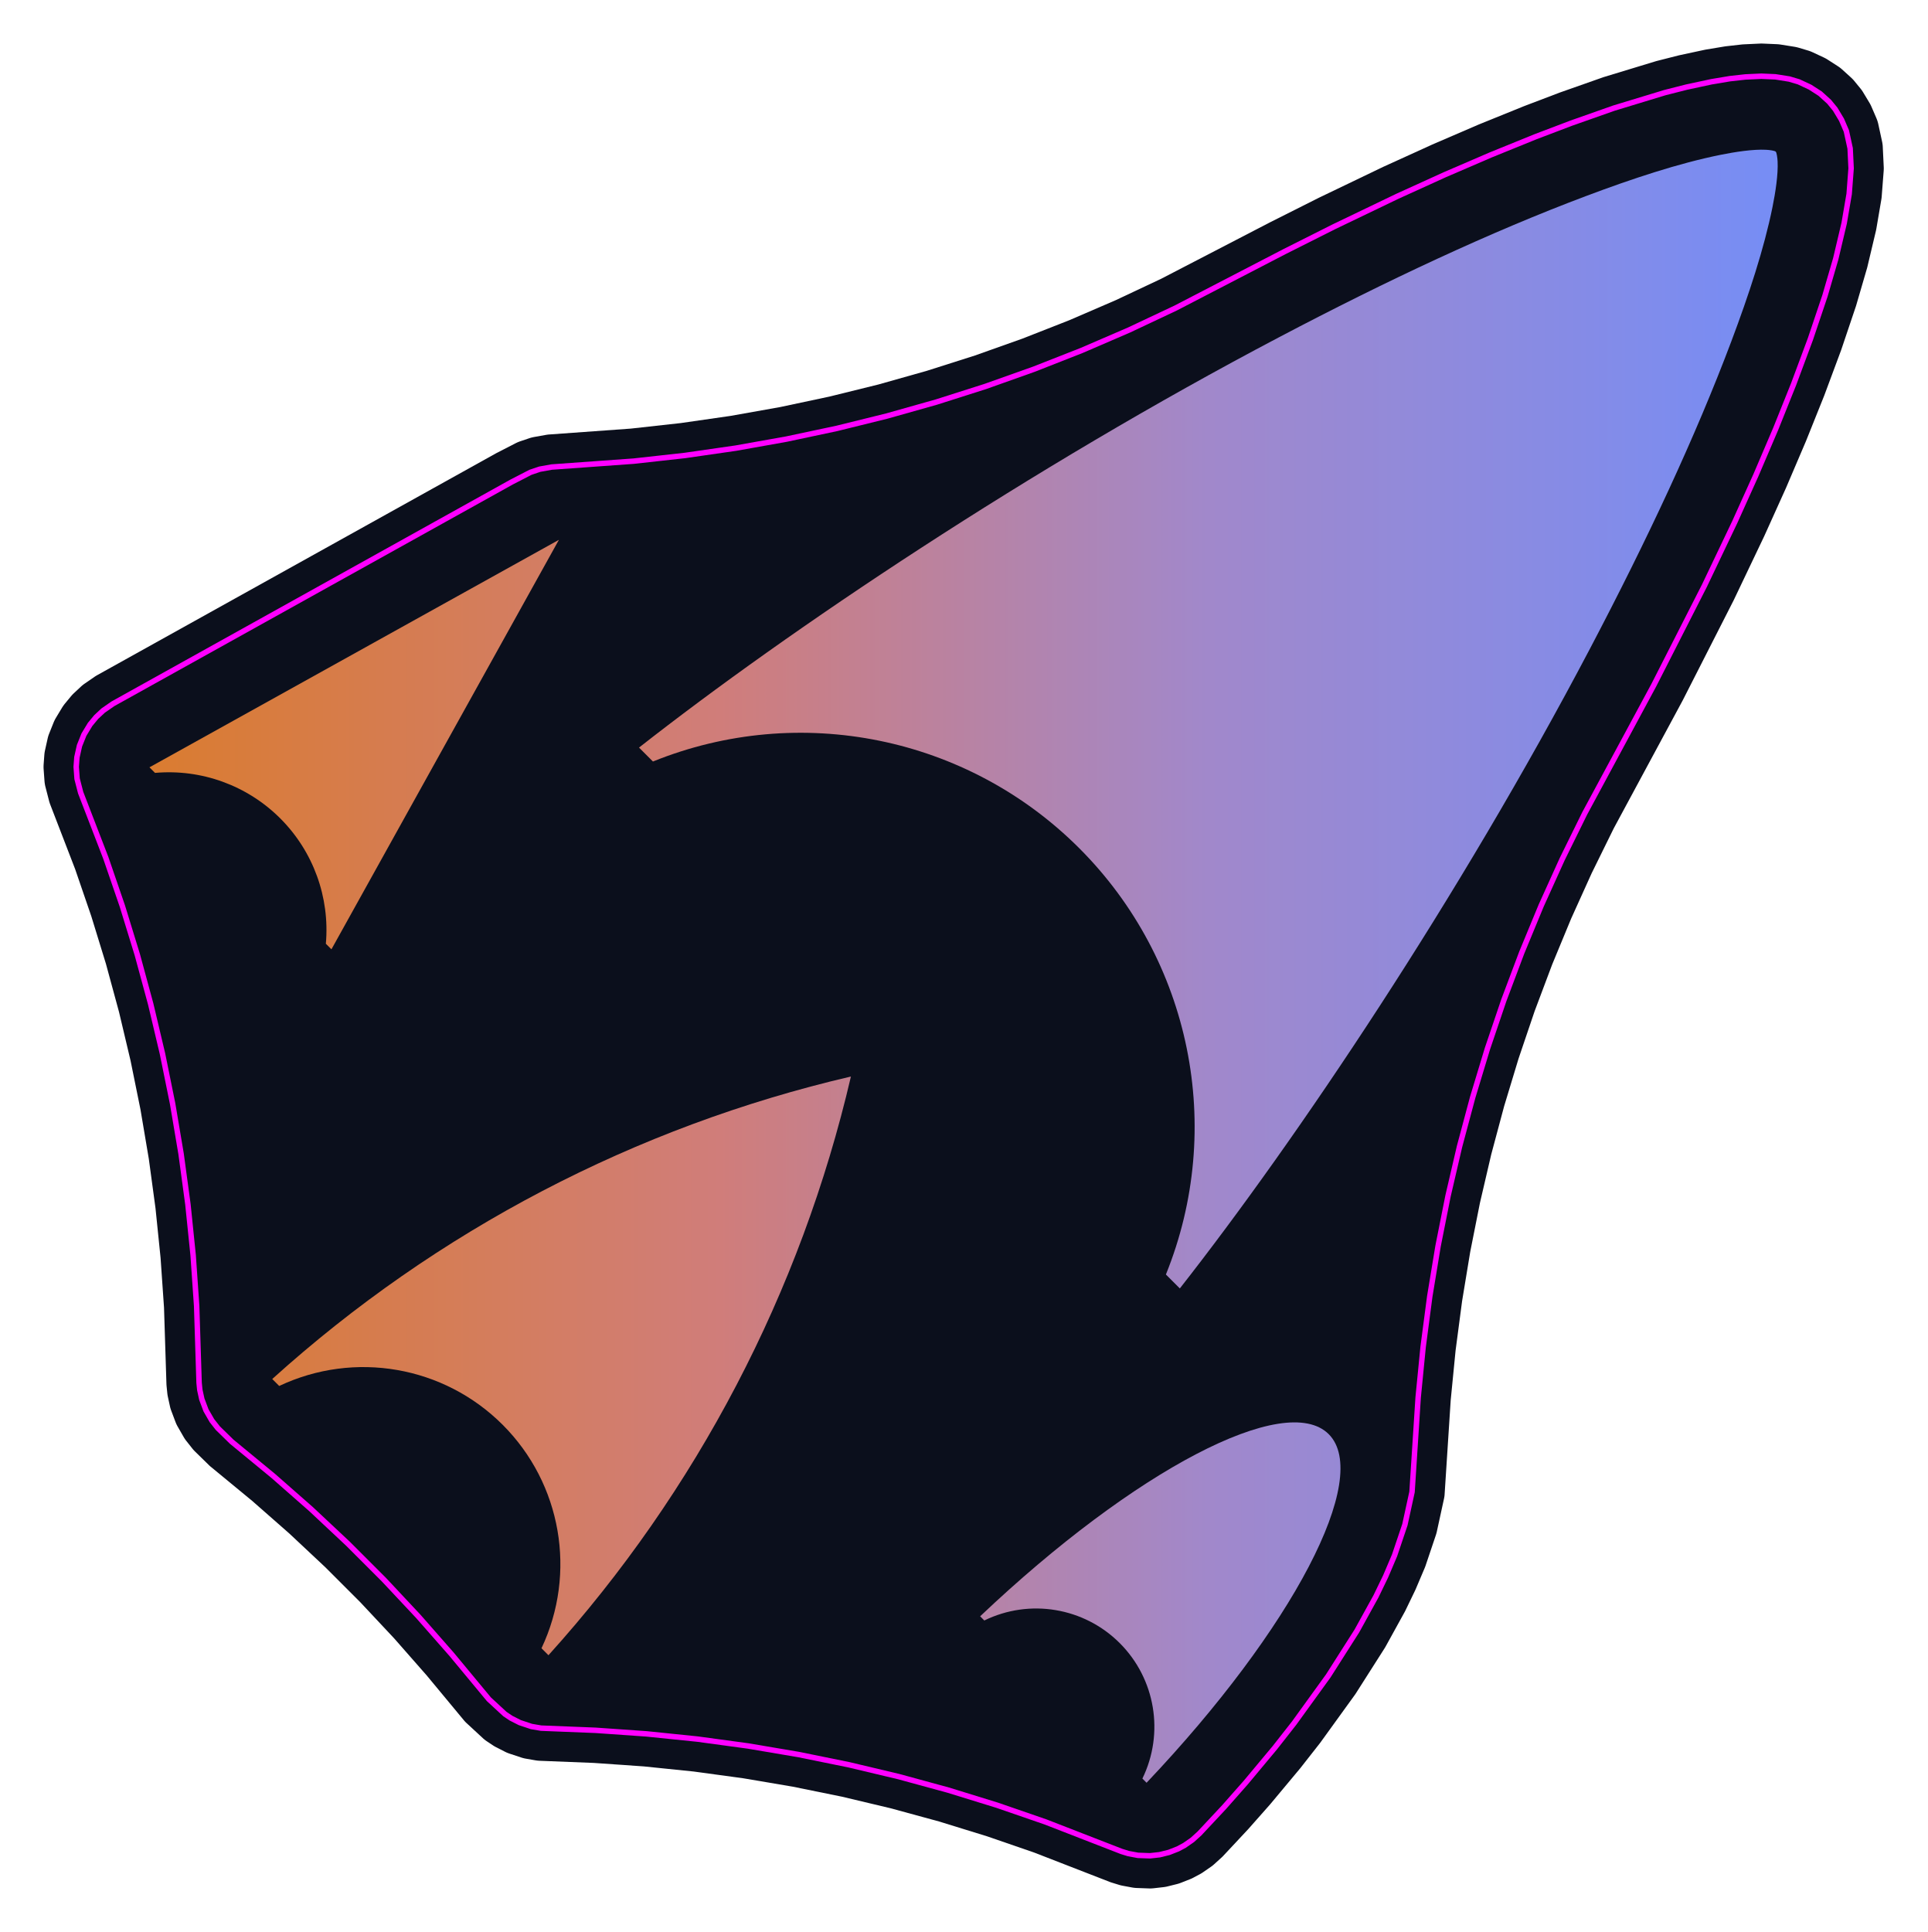
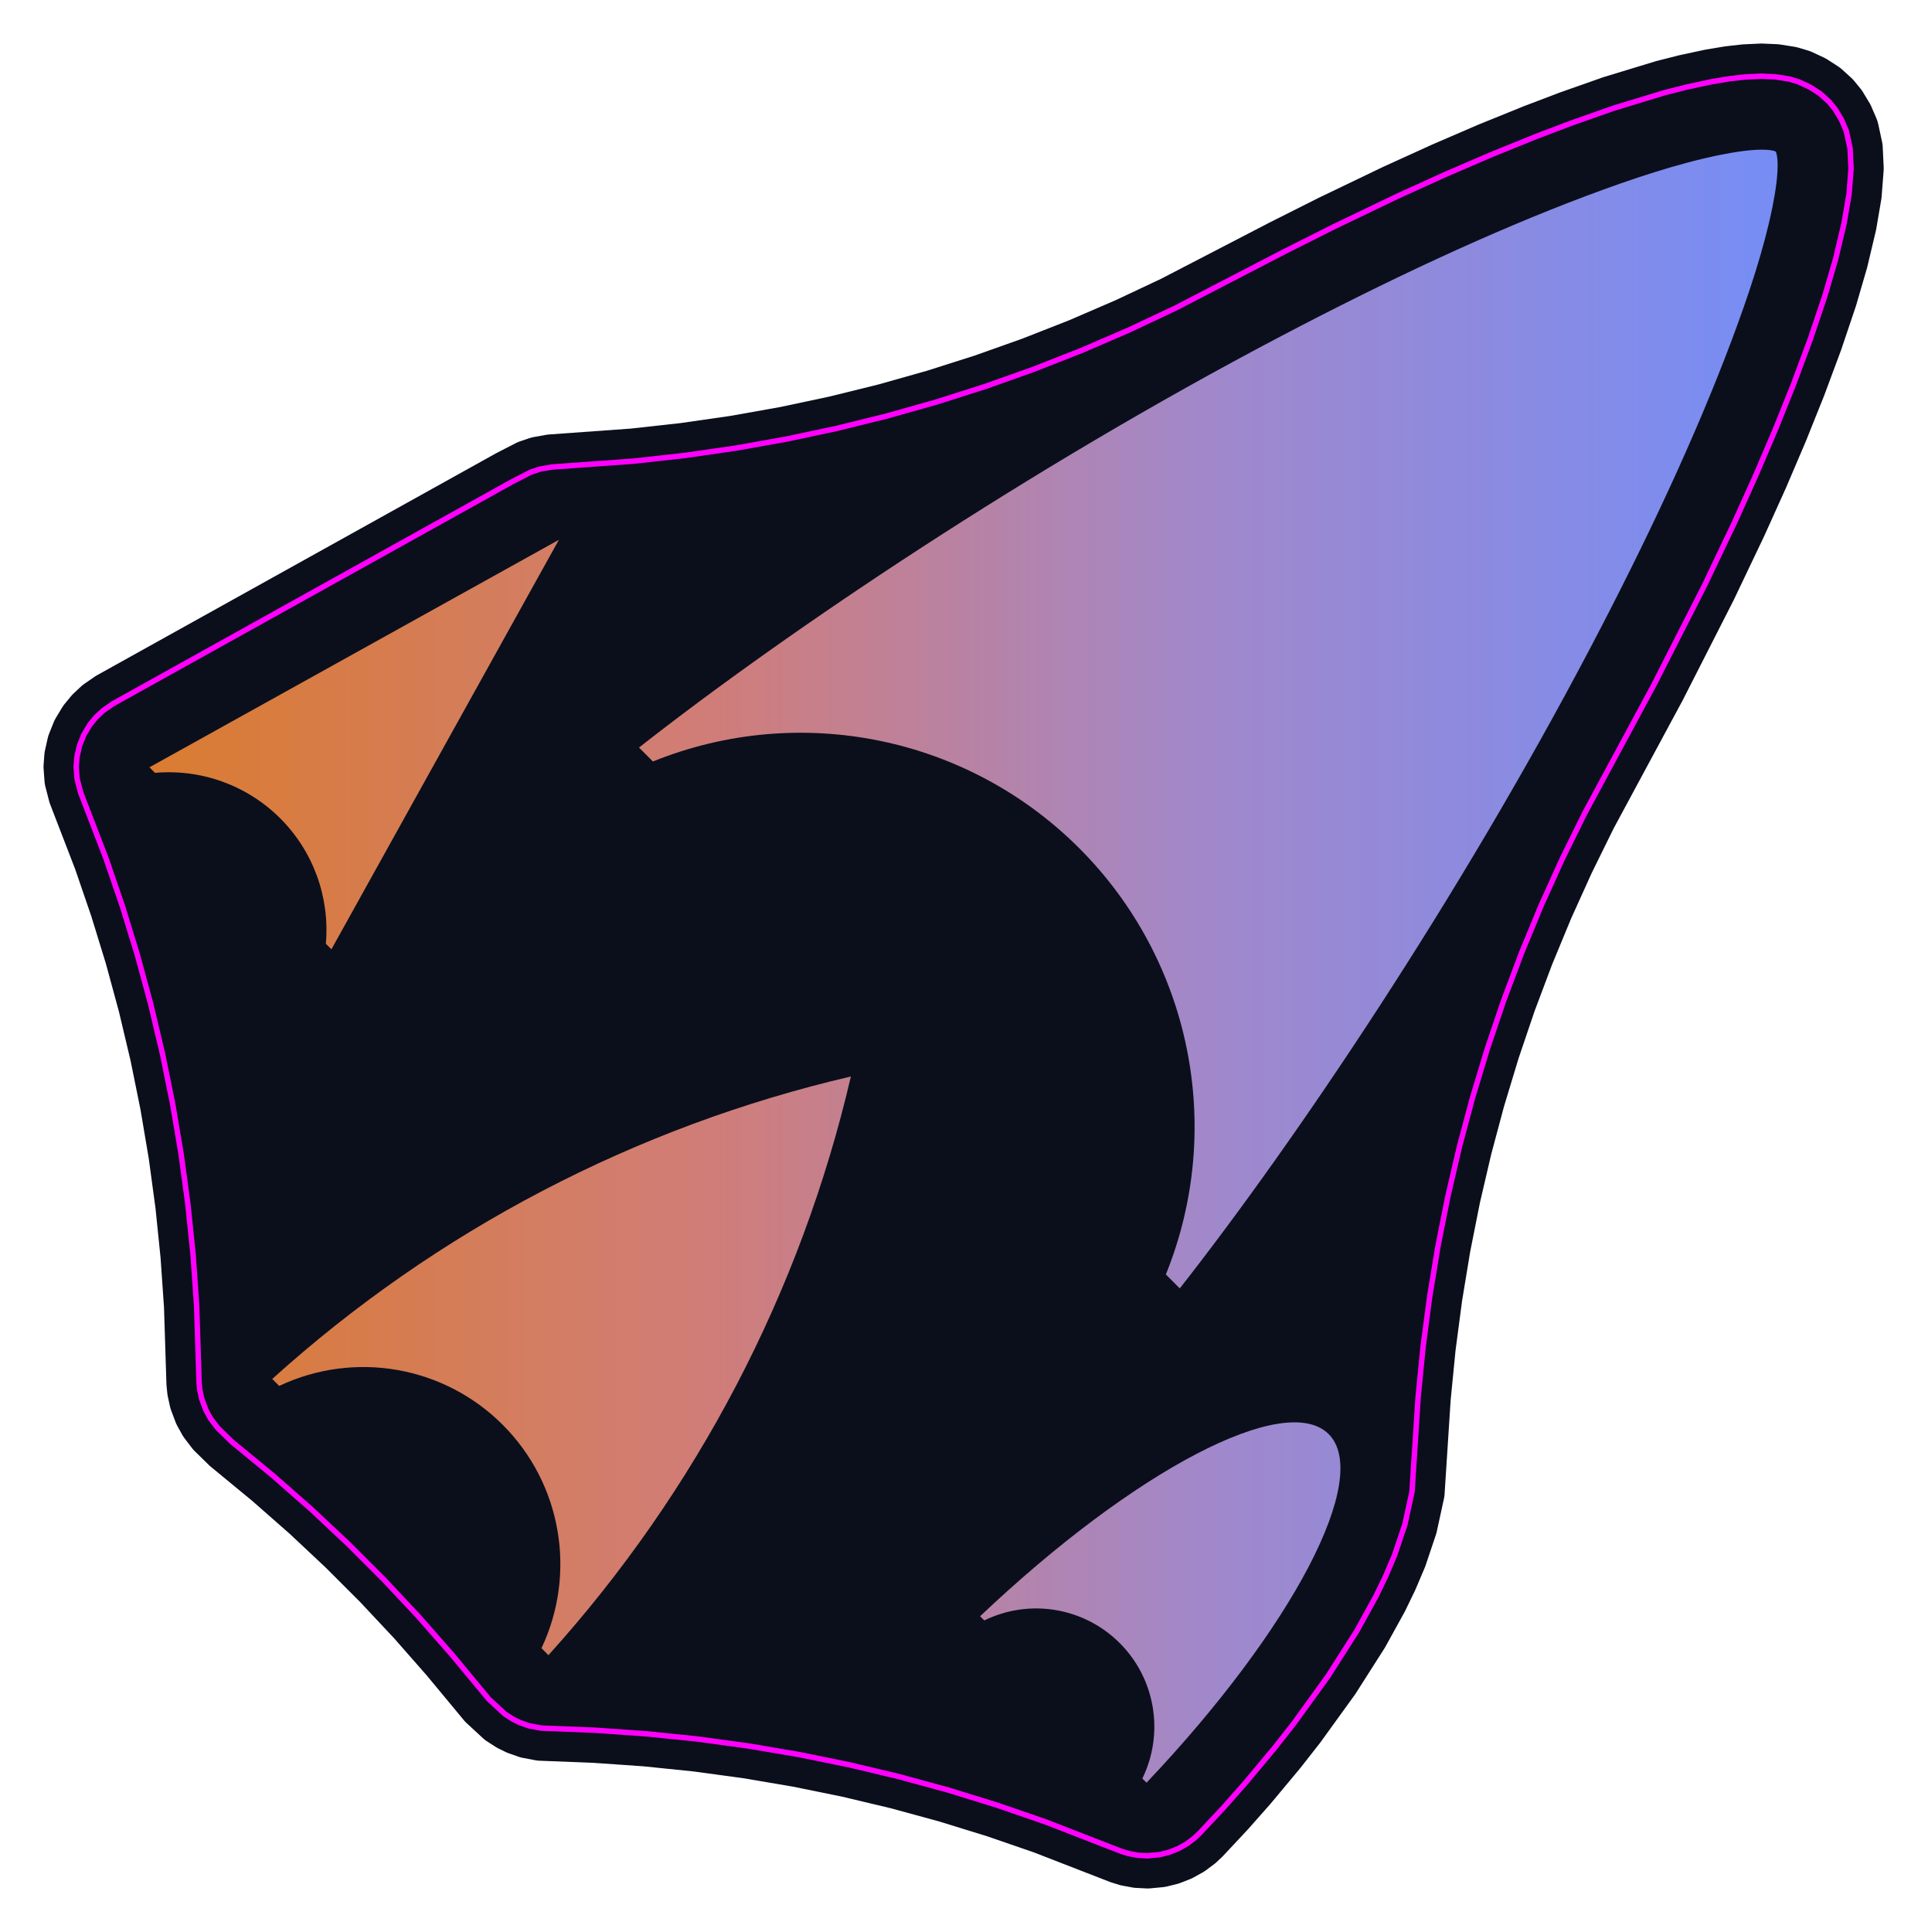
- <svg xmlns="http://www.w3.org/2000/svg" width="88.519mm" height="88.728mm" viewBox="0 0 88.519 88.728" version="1.1">
+ <svg xmlns="http://www.w3.org/2000/svg" width="88.519mm" height="88.731mm" viewBox="0 0 88.519 88.731" version="1.1">
  <defs id="defs">
    <linearGradient id="st-mg" gradientUnits="userSpaceOnUse" x1="0" y1="0" x2="199.422" y2="0">
      <stop offset="0.0" stop-color="#DA7C30" />
      <stop offset="0.35" stop-color="#D07D7A" />
      <stop offset="0.65" stop-color="#A188CB" />
      <stop offset="1.0" stop-color="#768DF5" />
    </linearGradient>
  </defs>
  <g id="layer-backing-print-includes-1-5-mm-bleed">
-     <path d="M4.459,31.01 L4.417,31.035 L4.376,31.06 L4.336,31.087 L3.885,31.398 L3.84,31.43 L3.797,31.464 L3.755,31.499 L3.714,31.536 L3.394,31.835 L3.359,31.869 L3.325,31.904 L3.292,31.94 L3.26,31.977 L2.981,32.315 L2.947,32.358 L2.915,32.402 L2.884,32.447 L2.854,32.493 L2.571,32.962 L2.547,33.004 L2.523,33.047 L2.502,33.091 L2.481,33.135 L2.462,33.18 L2.259,33.688 L2.241,33.734 L2.225,33.78 L2.211,33.826 L2.198,33.873 L2.187,33.921 L2.068,34.455 L2.057,34.509 L2.048,34.563 L2.041,34.618 L2.036,34.672 L2.004,35.109 L2.001,35.164 L2,35.219 L2.001,35.274 L2.004,35.328 L2.044,35.875 L2.049,35.928 L2.056,35.981 L2.065,36.034 L2.075,36.087 L2.088,36.139 L2.252,36.775 L2.263,36.817 L2.276,36.858 L2.289,36.899 L2.304,36.94 L3.449,39.909 L4.192,42.074 L4.866,44.266 L5.467,46.478 L5.996,48.709 L6.452,50.956 L6.834,53.217 L7.142,55.489 L7.375,57.77 L7.533,60.054 L7.644,63.556 L7.647,63.608 L7.651,63.659 L7.684,63.985 L7.691,64.041 L7.7,64.097 L7.711,64.153 L7.804,64.579 L7.816,64.633 L7.831,64.685 L7.847,64.737 L7.866,64.789 L8.058,65.299 L8.076,65.344 L8.095,65.389 L8.116,65.433 L8.138,65.476 L8.161,65.518 L8.433,65.991 L8.461,66.038 L8.491,66.084 L8.522,66.129 L8.555,66.172 L8.826,66.515 L8.856,66.552 L8.888,66.589 L8.921,66.624 L8.955,66.659 L9.592,67.282 L9.623,67.312 L9.655,67.341 L9.688,67.368 L11.578,68.925 L13.284,70.423 L14.94,71.975 L16.546,73.581 L18.098,75.237 L19.598,76.945 L21.299,78.996 L21.331,79.034 L21.365,79.071 L21.4,79.107 L21.436,79.141 L22.173,79.822 L22.208,79.854 L22.245,79.884 L22.282,79.914 L22.32,79.942 L22.359,79.969 L22.64,80.156 L22.677,80.18 L22.715,80.203 L22.753,80.224 L22.792,80.245 L23.193,80.449 L23.234,80.469 L23.275,80.488 L23.317,80.505 L23.359,80.521 L23.401,80.536 L23.936,80.713 L23.979,80.727 L24.022,80.739 L24.066,80.75 L24.11,80.76 L24.154,80.768 L24.599,80.845 L24.647,80.852 L24.696,80.858 L24.744,80.862 L24.793,80.865 L27.27,80.963 L29.569,81.123 L31.86,81.358 L34.141,81.669 L36.411,82.054 L38.667,82.513 L40.907,83.046 L43.128,83.652 L45.328,84.331 L47.5,85.08 L50.968,86.427 L51.018,86.446 L51.069,86.462 L51.387,86.56 L51.428,86.572 L51.47,86.583 L51.512,86.593 L51.555,86.602 L51.991,86.683 L52.034,86.69 L52.078,86.696 L52.122,86.701 L52.167,86.705 L52.211,86.707 L52.765,86.727 L52.809,86.728 L52.854,86.728 L52.898,86.726 L52.942,86.723 L52.986,86.719 L53.427,86.669 L53.476,86.663 L53.525,86.655 L53.573,86.646 L53.621,86.635 L54.052,86.528 L54.099,86.515 L54.146,86.501 L54.193,86.485 L54.239,86.468 L54.652,86.305 L54.692,86.289 L54.731,86.272 L54.77,86.253 L54.809,86.233 L55.102,86.077 L55.14,86.056 L55.177,86.034 L55.214,86.011 L55.25,85.987 L55.614,85.735 L55.655,85.706 L55.694,85.676 L55.732,85.645 L55.769,85.612 L56.097,85.314 L56.128,85.286 L56.157,85.257 L56.186,85.227 L57.32,84.014 L57.348,83.983 L58.334,82.867 L58.361,82.835 L59.706,81.223 L59.734,81.188 L60.618,80.061 L60.653,80.014 L62.222,77.843 L62.248,77.807 L62.272,77.77 L63.586,75.707 L63.611,75.667 L63.635,75.626 L64.512,74.035 L64.531,74 L64.549,73.964 L64.994,73.043 L65.024,72.976 L65.433,72.013 L65.454,71.96 L65.474,71.906 L65.948,70.498 L65.964,70.446 L65.979,70.393 L65.992,70.339 L66.319,68.838 L66.328,68.793 L66.336,68.749 L66.342,68.705 L66.347,68.66 L66.35,68.615 L66.629,64.302 L66.853,62.024 L67.152,59.753 L67.525,57.493 L67.971,55.247 L68.491,53.016 L69.083,50.803 L69.747,48.611 L70.482,46.442 L71.288,44.298 L72.163,42.182 L73.107,40.095 L74.117,38.043 L77.277,32.179 L77.293,32.148 L79.621,27.575 L79.638,27.54 L81.026,24.629 L81.039,24.601 L82.01,22.449 L82.023,22.421 L82.935,20.284 L82.948,20.253 L83.77,18.203 L83.784,18.168 L84.554,16.098 L84.57,16.053 L85.24,14.064 L85.258,14.005 L85.752,12.31 L85.762,12.273 L85.771,12.236 L86.16,10.596 L86.17,10.549 L86.179,10.502 L86.407,9.162 L86.414,9.116 L86.42,9.07 L86.424,9.025 L86.515,7.846 L86.517,7.799 L86.519,7.753 L86.519,7.706 L86.517,7.659 L86.473,6.743 L86.47,6.693 L86.465,6.644 L86.458,6.594 L86.45,6.545 L86.44,6.496 L86.267,5.697 L86.256,5.65 L86.243,5.604 L86.229,5.558 L86.214,5.513 L86.197,5.468 L86.179,5.423 L85.956,4.906 L85.935,4.859 L85.913,4.814 L85.889,4.769 L85.864,4.725 L85.573,4.242 L85.544,4.196 L85.514,4.151 L85.482,4.107 L85.448,4.064 L85.167,3.721 L85.139,3.687 L85.109,3.654 L85.078,3.622 L85.047,3.591 L85.015,3.561 L84.605,3.189 L84.568,3.157 L84.53,3.125 L84.491,3.096 L84.451,3.067 L84.41,3.04 L83.944,2.74 L83.902,2.713 L83.858,2.688 L83.813,2.664 L83.768,2.642 L83.25,2.4 L83.21,2.382 L83.169,2.365 L83.127,2.349 L83.085,2.334 L83.043,2.321 L82.611,2.192 L82.563,2.179 L82.515,2.167 L82.467,2.157 L82.418,2.148 L81.778,2.046 L81.736,2.04 L81.693,2.035 L81.65,2.032 L81.607,2.029 L80.959,2.001 L80.914,2 L80.869,2 L80.824,2.002 L80.094,2.036 L80.046,2.039 L79.998,2.043 L79.287,2.123 L79.247,2.128 L79.207,2.134 L78.363,2.274 L78.295,2.287 L77.149,2.533 L77.093,2.546 L76.093,2.8 L76.027,2.819 L73.686,3.531 L73.624,3.551 L71.669,4.24 L71.635,4.252 L70,4.874 L69.97,4.886 L67.912,5.72 L67.882,5.733 L65.759,6.648 L65.732,6.661 L63.553,7.652 L63.525,7.665 L60.606,9.067 L60.581,9.079 L58.324,10.214 L58.307,10.223 L53.327,12.805 L51.237,13.789 L49.112,14.706 L46.957,15.552 L44.777,16.327 L42.571,17.029 L40.344,17.658 L38.097,18.213 L35.834,18.694 L33.555,19.1 L31.264,19.43 L28.968,19.684 L25.233,19.953 L25.181,19.957 L25.129,19.964 L25.077,19.972 L24.527,20.07 L24.483,20.079 L24.439,20.089 L24.396,20.1 L24.353,20.112 L24.31,20.126 L23.886,20.269 L23.844,20.284 L23.802,20.301 L23.761,20.318 L23.72,20.337 L23.68,20.357 L22.808,20.805 L22.765,20.828 L4.459,31.01 Z" fill="#0B0F1C" />
+     <path d="M4.459,31.01 L4.417,31.035 L4.376,31.06 L4.336,31.087 L3.885,31.398 L3.84,31.43 L3.797,31.464 L3.755,31.499 L3.714,31.536 L3.394,31.835 L3.359,31.869 L3.325,31.904 L3.292,31.94 L3.26,31.977 L2.981,32.315 L2.947,32.358 L2.915,32.402 L2.884,32.447 L2.854,32.493 L2.571,32.962 L2.547,33.004 L2.523,33.047 L2.502,33.091 L2.481,33.135 L2.462,33.18 L2.259,33.688 L2.241,33.734 L2.225,33.78 L2.211,33.826 L2.198,33.873 L2.187,33.921 L2.068,34.455 L2.057,34.509 L2.048,34.563 L2.041,34.618 L2.036,34.672 L2.004,35.109 L2.001,35.164 L2,35.219 L2.001,35.274 L2.004,35.328 L2.044,35.875 L2.049,35.928 L2.056,35.981 L2.065,36.034 L2.075,36.087 L2.088,36.139 L2.252,36.775 L2.263,36.817 L2.276,36.858 L2.289,36.899 L2.304,36.94 L3.449,39.909 L4.192,42.074 L4.866,44.266 L5.467,46.478 L5.996,48.709 L6.452,50.956 L6.834,53.217 L7.142,55.489 L7.375,57.77 L7.533,60.054 L7.644,63.556 L7.647,63.608 L7.651,63.659 L7.684,63.985 L7.691,64.041 L7.7,64.097 L7.711,64.153 L7.804,64.579 L7.816,64.633 L7.831,64.685 L7.847,64.737 L7.866,64.789 L8.058,65.299 L8.078,65.35 L8.1,65.4 L8.124,65.449 L8.149,65.497 L8.361,65.879 L8.388,65.927 L8.417,65.973 L8.448,66.018 L8.48,66.062 L8.811,66.496 L8.844,66.538 L8.88,66.58 L8.916,66.62 L8.955,66.659 L9.592,67.282 L9.623,67.312 L9.655,67.341 L9.688,67.368 L11.578,68.925 L13.284,70.423 L14.94,71.975 L16.546,73.581 L18.098,75.237 L19.598,76.945 L21.299,78.996 L21.331,79.034 L21.365,79.071 L21.4,79.107 L21.436,79.141 L22.173,79.822 L22.212,79.857 L22.253,79.891 L22.294,79.923 L22.337,79.953 L22.38,79.982 L22.759,80.226 L22.796,80.249 L22.834,80.271 L22.873,80.292 L22.912,80.312 L23.216,80.46 L23.256,80.479 L23.296,80.496 L23.336,80.513 L23.378,80.528 L23.803,80.677 L23.846,80.691 L23.889,80.704 L23.932,80.716 L23.976,80.726 L24.021,80.735 L24.574,80.84 L24.617,80.848 L24.661,80.854 L24.705,80.859 L24.749,80.863 L24.793,80.865 L27.27,80.963 L29.569,81.123 L31.86,81.358 L34.141,81.669 L36.411,82.054 L38.667,82.513 L40.907,83.046 L43.128,83.652 L45.328,84.331 L47.5,85.08 L50.968,86.427 L51.018,86.446 L51.069,86.462 L51.387,86.56 L51.428,86.572 L51.47,86.583 L51.512,86.593 L51.555,86.602 L51.991,86.683 L52.039,86.691 L52.088,86.698 L52.137,86.703 L52.186,86.706 L52.629,86.729 L52.674,86.731 L52.718,86.731 L52.762,86.73 L52.807,86.728 L52.851,86.725 L53.403,86.672 L53.447,86.667 L53.491,86.661 L53.534,86.653 L53.578,86.645 L53.621,86.635 L54.052,86.528 L54.099,86.515 L54.146,86.501 L54.193,86.485 L54.239,86.468 L54.652,86.305 L54.698,86.287 L54.743,86.266 L54.787,86.245 L54.83,86.221 L55.218,86.006 L55.261,85.982 L55.303,85.956 L55.344,85.928 L55.384,85.9 L55.74,85.635 L55.775,85.609 L55.808,85.582 L55.841,85.554 L55.873,85.525 L56.116,85.297 L56.151,85.263 L56.186,85.227 L57.32,84.014 L57.348,83.983 L58.334,82.867 L58.361,82.835 L59.706,81.223 L59.734,81.188 L60.618,80.061 L60.653,80.014 L62.222,77.843 L62.248,77.807 L62.272,77.77 L63.586,75.707 L63.611,75.667 L63.635,75.626 L64.512,74.035 L64.531,74 L64.549,73.964 L64.994,73.043 L65.024,72.976 L65.433,72.013 L65.454,71.96 L65.474,71.906 L65.948,70.498 L65.964,70.446 L65.979,70.393 L65.992,70.339 L66.319,68.838 L66.328,68.793 L66.336,68.749 L66.342,68.705 L66.347,68.66 L66.35,68.615 L66.629,64.302 L66.853,62.024 L67.152,59.753 L67.525,57.493 L67.971,55.247 L68.491,53.016 L69.083,50.803 L69.747,48.611 L70.482,46.442 L71.288,44.298 L72.163,42.182 L73.107,40.095 L74.117,38.043 L77.277,32.179 L77.293,32.148 L79.621,27.575 L79.638,27.54 L81.026,24.629 L81.039,24.601 L82.01,22.449 L82.023,22.421 L82.935,20.284 L82.948,20.253 L83.77,18.203 L83.784,18.168 L84.554,16.098 L84.57,16.053 L85.24,14.064 L85.258,14.005 L85.752,12.31 L85.762,12.273 L85.771,12.236 L86.16,10.596 L86.17,10.549 L86.179,10.502 L86.407,9.162 L86.414,9.116 L86.42,9.07 L86.424,9.025 L86.515,7.846 L86.517,7.799 L86.519,7.753 L86.519,7.706 L86.517,7.659 L86.473,6.743 L86.47,6.693 L86.465,6.644 L86.458,6.594 L86.45,6.545 L86.44,6.496 L86.267,5.697 L86.256,5.65 L86.243,5.604 L86.229,5.558 L86.214,5.513 L86.197,5.468 L86.179,5.423 L85.956,4.906 L85.935,4.859 L85.913,4.814 L85.889,4.769 L85.864,4.725 L85.573,4.242 L85.544,4.196 L85.514,4.151 L85.482,4.107 L85.448,4.064 L85.167,3.721 L85.139,3.687 L85.109,3.654 L85.078,3.622 L85.047,3.591 L85.015,3.561 L84.605,3.189 L84.568,3.157 L84.53,3.125 L84.491,3.096 L84.451,3.067 L84.41,3.04 L83.944,2.74 L83.902,2.713 L83.858,2.688 L83.813,2.664 L83.768,2.642 L83.25,2.4 L83.21,2.382 L83.169,2.365 L83.127,2.349 L83.085,2.334 L83.043,2.321 L82.611,2.192 L82.563,2.179 L82.515,2.167 L82.467,2.157 L82.418,2.148 L81.778,2.046 L81.736,2.04 L81.693,2.035 L81.65,2.032 L81.607,2.029 L80.959,2.001 L80.914,2 L80.869,2 L80.824,2.002 L80.094,2.036 L80.046,2.039 L79.998,2.043 L79.287,2.123 L79.247,2.128 L79.207,2.134 L78.363,2.274 L78.295,2.287 L77.149,2.533 L77.093,2.546 L76.093,2.8 L76.027,2.819 L73.686,3.531 L73.624,3.551 L71.669,4.24 L71.635,4.252 L70,4.874 L69.97,4.886 L67.912,5.72 L67.882,5.733 L65.759,6.648 L65.732,6.661 L63.553,7.652 L63.525,7.665 L60.606,9.067 L60.581,9.079 L58.324,10.214 L58.307,10.223 L53.327,12.805 L51.237,13.789 L49.112,14.706 L46.957,15.552 L44.777,16.327 L42.571,17.029 L40.344,17.658 L38.097,18.213 L35.834,18.694 L33.555,19.1 L31.264,19.43 L28.968,19.684 L25.233,19.953 L25.181,19.957 L25.129,19.964 L25.077,19.972 L24.527,20.07 L24.483,20.079 L24.439,20.089 L24.396,20.1 L24.353,20.112 L24.31,20.126 L23.886,20.269 L23.844,20.284 L23.802,20.301 L23.761,20.318 L23.72,20.337 L23.68,20.357 L22.808,20.805 L22.765,20.828 L4.459,31.01 Z" fill="#0B0F1C" />
  </g>
  <g id="layer-art">
    <g transform="translate(6.864 6.874) scale(0.375)">
      <path fill="url(#st-mg)" d="M85.914,113.508 A159.848,159.848 0 0 1 48.869,184.382 L48.016,183.529 A24.128,24.128 0 0 0 15.893,151.406 L15.04,150.553 A159.848,159.848 0 0 1 85.914,113.508 Z" />
      <path fill="url(#st-mg)" d="M50.149,47.781 L22.289,97.93 L21.606,97.248 A19.302,19.302 0 0 0 0.682,76.324 L0,75.642 L50.149,47.781 Z" />
      <path fill="url(#st-mg)" d="M144.432,157.307 A14.477,50.669 45 0 1 122.124,200 L121.612,199.488 A14.477,14.477 0 0 0 102.251,180.127 L101.74,179.615 A14.477,50.669 45 0 1 144.432,157.307 Z" />
      <path fill="url(#st-mg)" d="M199.181,0.241 C199.298,0.359 199.385,0.959 199.41,1.426 C199.492,3.027 199.147,5.238 198.788,7.014 C197.757,12.117 195.885,17.78 193.745,23.469 C189.367,35.111 183.456,47.753 176.438,61.098 C160.383,91.625 140.597,121.106 126.198,139.461 L124.492,137.755 A48.256,48.256 0 0 0 61.667,74.93 L59.961,73.224 C78.316,58.825 107.797,39.039 138.324,22.984 C151.669,15.965 164.31,10.055 175.953,5.676 C181.642,3.537 187.305,1.665 192.407,0.634 C194.184,0.275 196.395,-0.07 197.996,0.012 C198.463,0.036 199.063,0.124 199.181,0.241 Z" />
    </g>
  </g>
  <g id="layer-CutContour">
-     <path id="CutContour" d="M5.188,32.321 L4.738,32.633 L4.417,32.932 L4.138,33.27 L3.855,33.738 L3.651,34.247 L3.532,34.781 L3.5,35.218 L3.54,35.765 L3.704,36.401 L4.858,39.395 L5.619,41.61 L6.307,43.848 L6.921,46.108 L7.461,48.387 L7.927,50.682 L8.317,52.991 L8.631,55.312 L8.87,57.642 L9.032,59.978 L9.144,63.508 L9.177,63.834 L9.27,64.26 L9.462,64.771 L9.734,65.244 L10.004,65.587 L10.641,66.21 L12.55,67.782 L14.292,69.312 L15.984,70.898 L17.623,72.537 L19.209,74.229 L20.739,75.971 L22.454,78.039 L23.191,78.72 L23.472,78.908 L23.874,79.112 L24.409,79.29 L24.853,79.366 L27.352,79.465 L29.698,79.629 L32.037,79.869 L34.367,80.186 L36.686,80.579 L38.99,81.048 L41.278,81.592 L43.546,82.211 L45.794,82.905 L48.017,83.672 L51.511,85.029 L51.829,85.127 L52.265,85.208 L52.819,85.228 L53.26,85.179 L53.69,85.072 L54.103,84.91 L54.397,84.753 L54.761,84.501 L55.09,84.203 L56.224,82.99 L57.209,81.874 L58.554,80.262 L59.438,79.135 L61.007,76.965 L62.321,74.901 L63.198,73.311 L63.643,72.39 L64.052,71.427 L64.526,70.02 L64.853,68.518 L65.134,64.18 L65.363,61.852 L65.668,59.533 L66.049,57.225 L66.505,54.93 L67.035,52.652 L67.64,50.392 L68.318,48.153 L69.069,45.937 L69.892,43.748 L70.786,41.586 L71.751,39.454 L72.784,37.355 L75.957,31.467 L78.284,26.895 L79.672,23.984 L80.643,21.832 L81.556,19.695 L82.378,17.645 L83.148,15.575 L83.818,13.586 L84.312,11.89 L84.7,10.25 L84.929,8.91 L85.019,7.731 L84.975,6.815 L84.801,6.016 L84.578,5.498 L84.288,5.015 L84.007,4.672 L83.597,4.3 L83.132,4.001 L82.614,3.759 L82.182,3.63 L81.542,3.528 L80.895,3.5 L80.164,3.534 L79.453,3.613 L78.609,3.754 L77.463,4 L76.464,4.254 L74.123,4.966 L72.168,5.655 L70.533,6.276 L68.476,7.111 L66.353,8.026 L64.174,9.017 L61.255,10.419 L58.998,11.554 L53.992,14.149 L51.853,15.157 L49.683,16.093 L47.483,16.957 L45.255,17.749 L43.003,18.466 L40.728,19.108 L38.433,19.675 L36.121,20.166 L33.794,20.581 L31.454,20.918 L29.105,21.178 L25.341,21.449 L24.791,21.547 L24.367,21.69 L23.495,22.139 L5.188,32.321 Z" fill="none" stroke="#FF00FF" stroke-width="0.25" />
+     <path id="CutContour" d="M5.188,32.321 L4.738,32.633 L4.417,32.932 L4.138,33.27 L3.855,33.738 L3.651,34.247 L3.532,34.781 L3.5,35.218 L3.54,35.765 L3.704,36.401 L4.858,39.395 L5.619,41.61 L6.307,43.848 L6.921,46.108 L7.461,48.387 L7.927,50.682 L8.317,52.991 L8.631,55.312 L8.87,57.642 L9.032,59.978 L9.144,63.508 L9.177,63.834 L9.27,64.26 L9.462,64.771 L9.673,65.153 L10.004,65.587 L10.641,66.21 L12.55,67.782 L14.292,69.312 L15.984,70.898 L17.623,72.537 L19.209,74.229 L20.739,75.971 L22.454,78.039 L23.191,78.72 L23.57,78.964 L23.874,79.112 L24.299,79.262 L24.853,79.366 L27.352,79.465 L29.698,79.629 L32.037,79.869 L34.367,80.186 L36.686,80.579 L38.99,81.048 L41.278,81.592 L43.546,82.211 L45.794,82.905 L48.017,83.672 L51.511,85.029 L51.829,85.127 L52.265,85.208 L52.708,85.231 L53.26,85.179 L53.69,85.072 L54.103,84.91 L54.491,84.694 L54.847,84.43 L55.09,84.203 L56.224,82.99 L57.209,81.874 L58.554,80.262 L59.438,79.135 L61.007,76.965 L62.321,74.901 L63.198,73.311 L63.643,72.39 L64.052,71.427 L64.526,70.02 L64.853,68.518 L65.134,64.18 L65.363,61.852 L65.668,59.533 L66.049,57.225 L66.505,54.93 L67.035,52.652 L67.64,50.392 L68.318,48.153 L69.069,45.937 L69.892,43.748 L70.786,41.586 L71.751,39.454 L72.784,37.355 L75.957,31.467 L78.284,26.895 L79.672,23.984 L80.643,21.832 L81.556,19.695 L82.378,17.645 L83.148,15.575 L83.818,13.586 L84.312,11.89 L84.7,10.25 L84.929,8.91 L85.019,7.731 L84.975,6.815 L84.801,6.016 L84.578,5.498 L84.288,5.015 L84.007,4.672 L83.597,4.3 L83.132,4.001 L82.614,3.759 L82.182,3.63 L81.542,3.528 L80.895,3.5 L80.164,3.534 L79.453,3.613 L78.609,3.754 L77.463,4 L76.464,4.254 L74.123,4.966 L72.168,5.655 L70.533,6.276 L68.476,7.111 L66.353,8.026 L64.174,9.017 L61.255,10.419 L58.998,11.554 L53.992,14.149 L51.853,15.157 L49.683,16.093 L47.483,16.957 L45.255,17.749 L43.003,18.466 L40.728,19.108 L38.433,19.675 L36.121,20.166 L33.794,20.581 L31.454,20.918 L29.105,21.178 L25.341,21.449 L24.791,21.547 L24.367,21.69 L23.495,22.139 L5.188,32.321 Z" fill="none" stroke="#FF00FF" stroke-width="0.25" />
  </g>
</svg>
